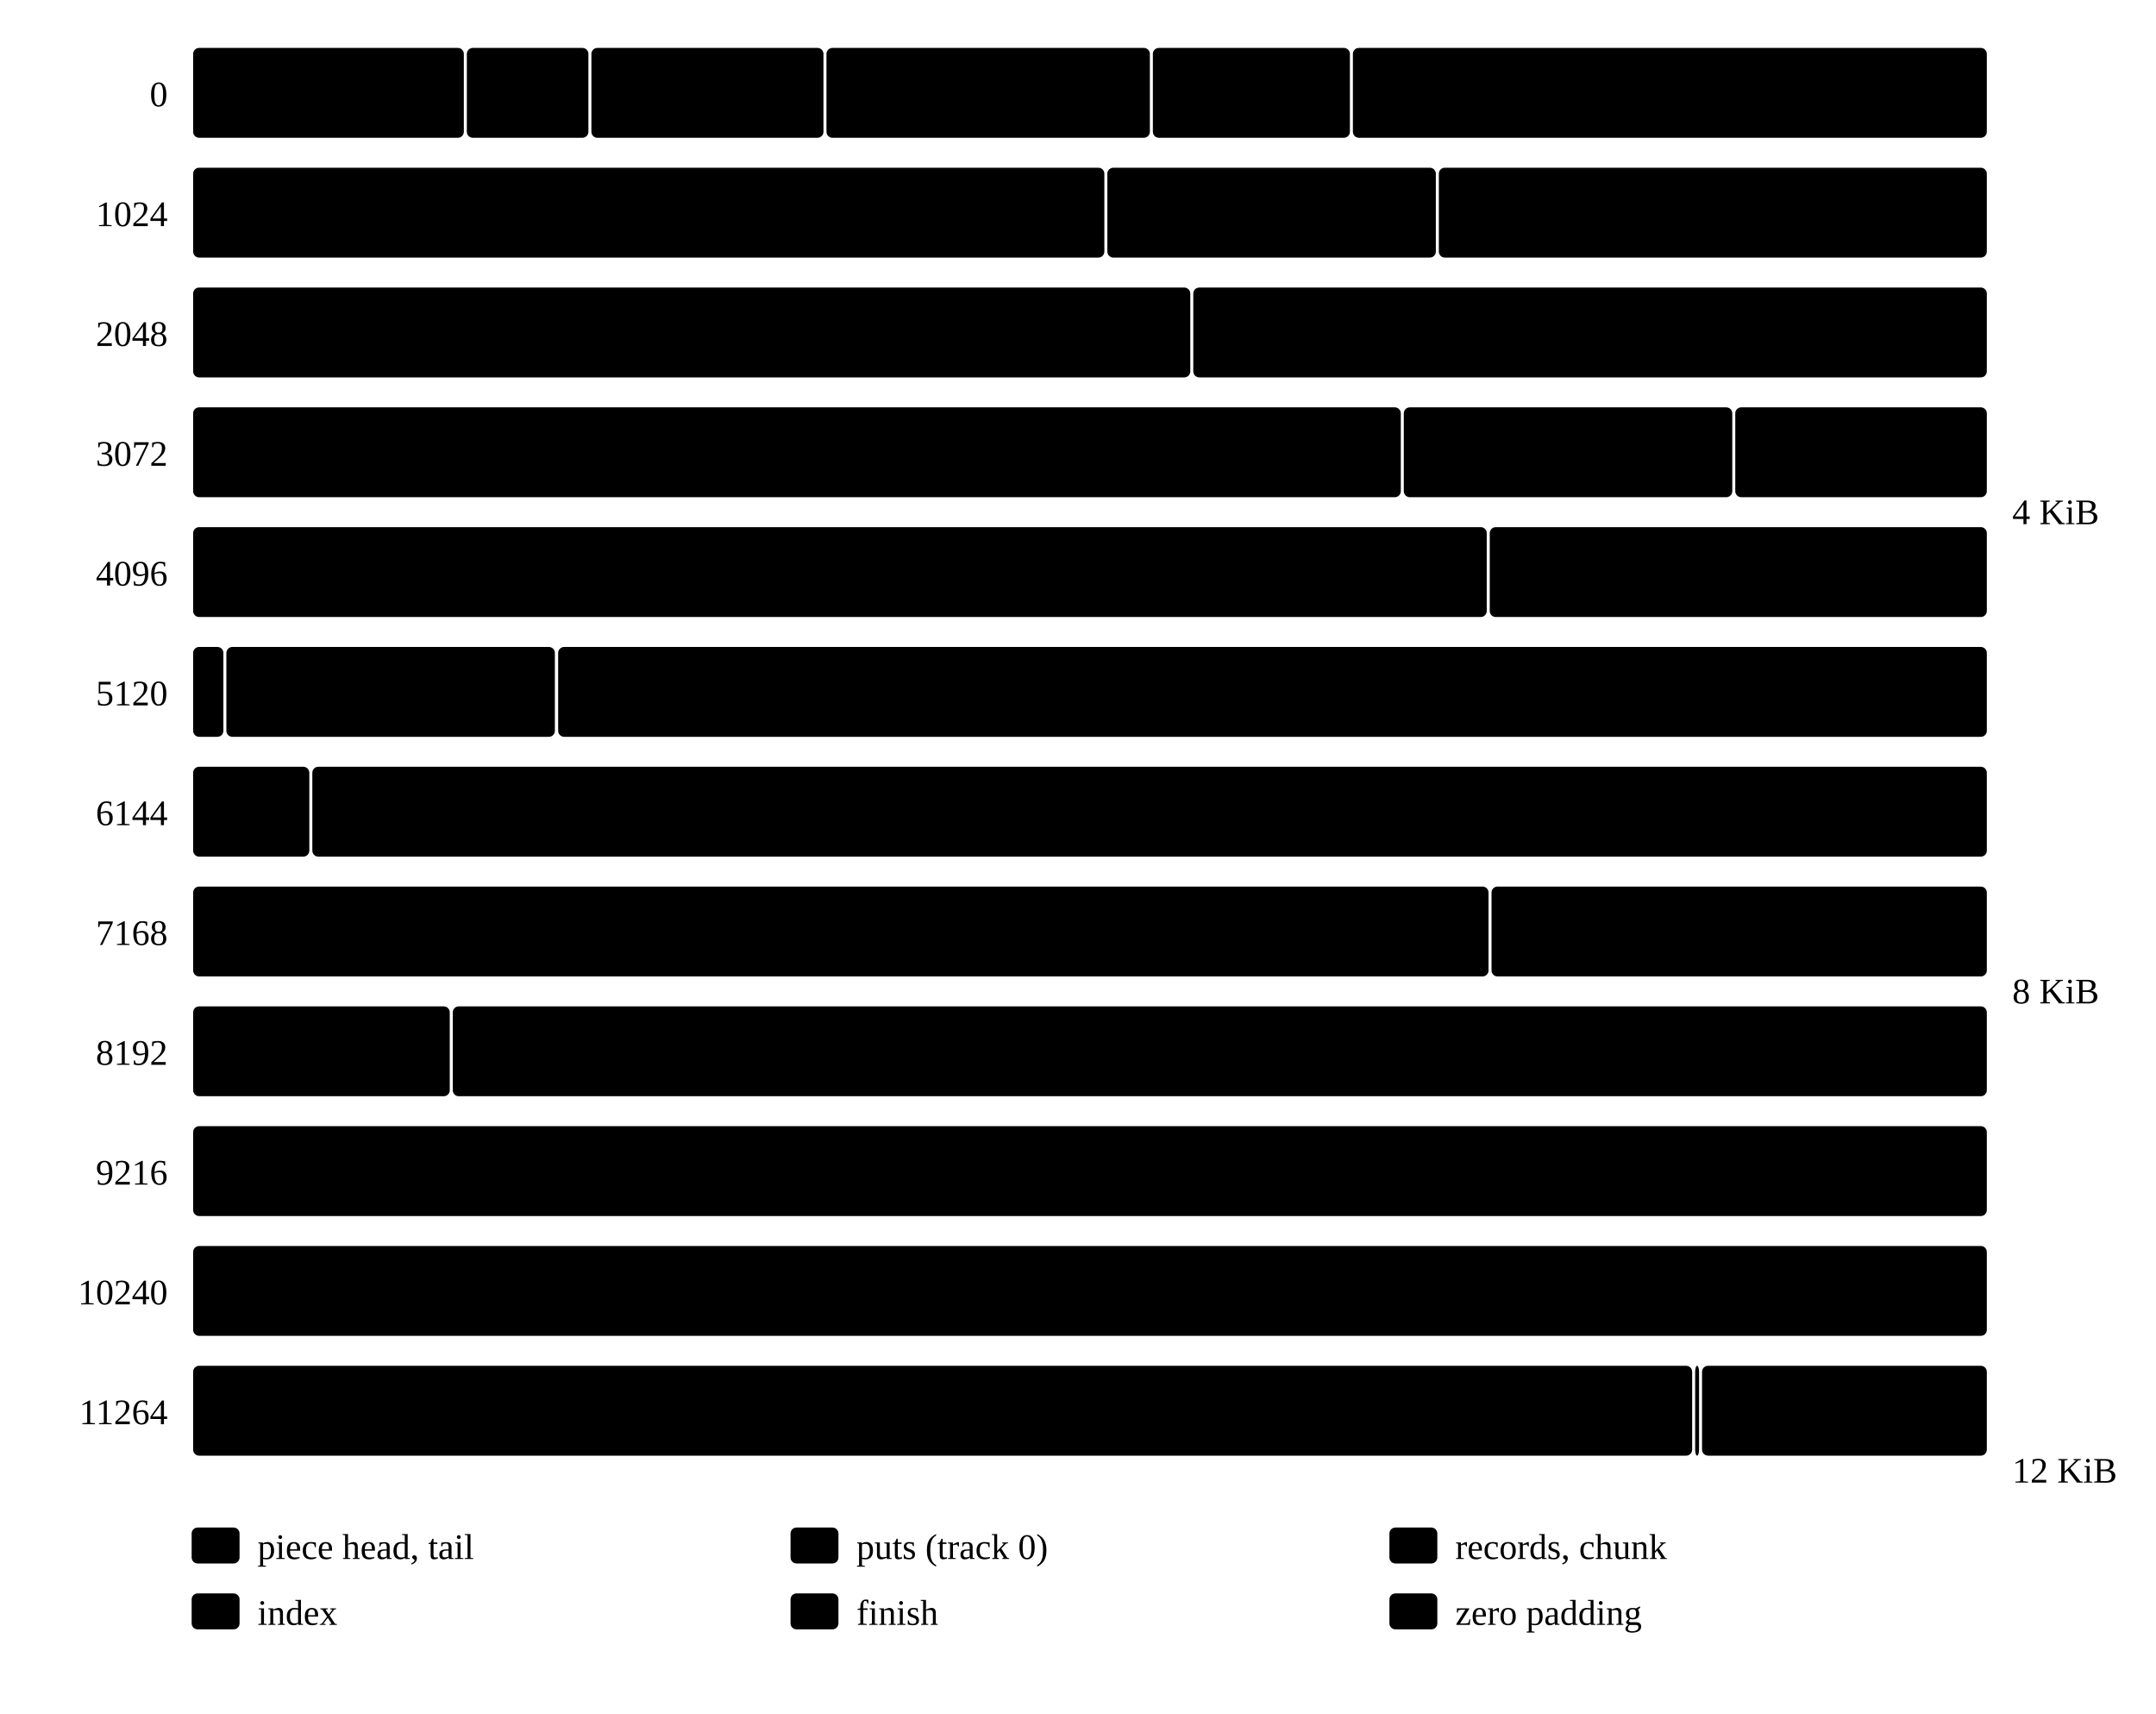
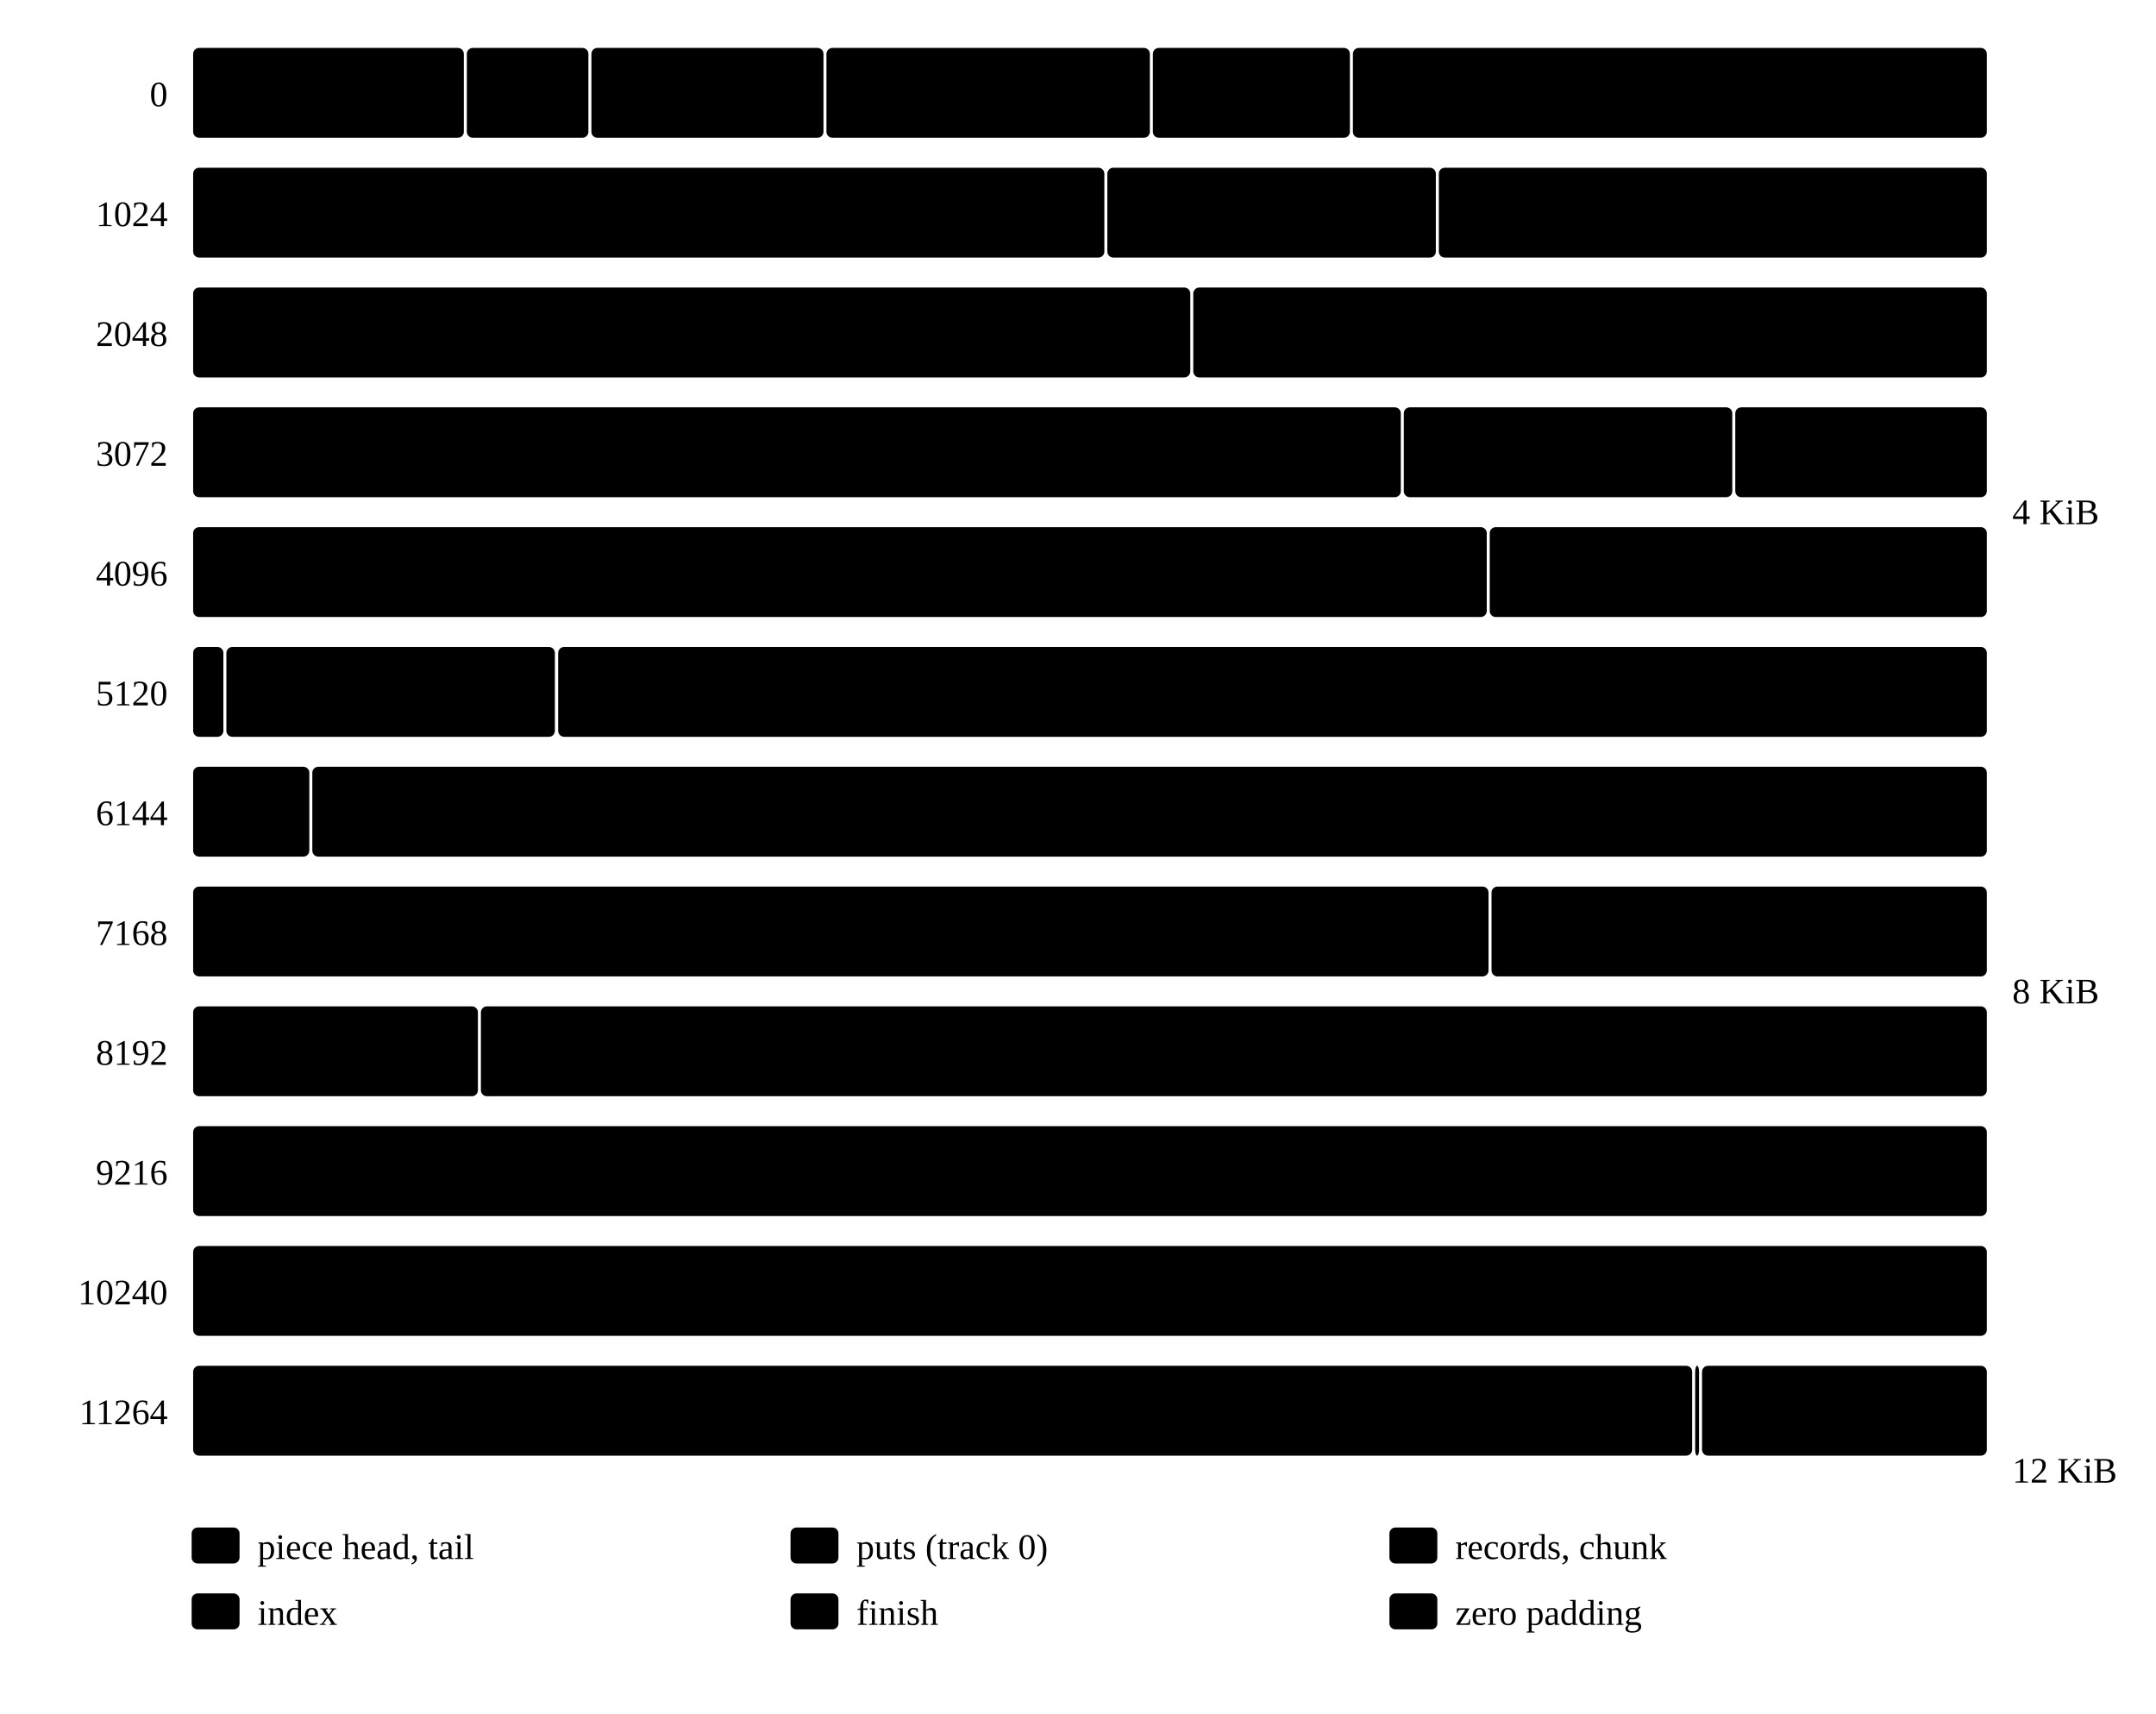
<svg xmlns="http://www.w3.org/2000/svg" class="ww-svg" viewBox="0 0 720 572" width="720" height="572" role="img" aria-label="A finished piece of 12 KiB on rows of 1 KiB: piece head, puts, records, events chunks, a checkpoint, the final index, the finish padded with zeros, and the tail ending on the 4 KiB boundary">
  <text x="56.0" y="35.5" text-anchor="end" class="soft mono">0</text>
  <text x="56.0" y="75.5" text-anchor="end" class="soft mono">1024</text>
  <text x="56.0" y="115.5" text-anchor="end" class="soft mono">2048</text>
  <text x="56.0" y="155.5" text-anchor="end" class="soft mono">3072</text>
  <text x="56.0" y="195.5" text-anchor="end" class="soft mono">4096</text>
  <text x="56.0" y="235.5" text-anchor="end" class="soft mono">5120</text>
  <text x="56.0" y="275.5" text-anchor="end" class="soft mono">6144</text>
  <text x="56.0" y="315.5" text-anchor="end" class="soft mono">7168</text>
  <text x="56.0" y="355.5" text-anchor="end" class="soft mono">8192</text>
  <text x="56.0" y="395.5" text-anchor="end" class="soft mono">9216</text>
  <text x="56.0" y="435.5" text-anchor="end" class="soft mono">10240</text>
  <text x="56.0" y="475.5" text-anchor="end" class="soft mono">11264</text>
  <rect x="64.5" y="16.0" width="90.4" height="30.0" rx="2" class="tint-ink" />
  <text x="109.7" y="35.5" text-anchor="middle" class="small">piece head</text>
  <rect x="155.9" y="16.0" width="40.6" height="30.0" rx="2" class="tint-purple" />
  <text x="176.2" y="35.5" text-anchor="middle" class="small">puts</text>
  <rect x="197.5" y="16.0" width="77.5" height="30.0" rx="2" class="tint-purple" />
  <text x="236.3" y="35.5" text-anchor="middle" class="small">puts</text>
  <rect x="276.0" y="16.0" width="108.0" height="30.0" rx="2" class="tint-blue" />
  <text x="330.0" y="35.5" text-anchor="middle" class="small">records</text>
  <rect x="385.0" y="16.0" width="65.8" height="30.0" rx="2" class="tint-purple" />
  <text x="417.9" y="35.5" text-anchor="middle" class="small">puts</text>
  <rect x="451.8" y="16.0" width="211.7" height="30.0" rx="2" class="tint-blue" />
  <text x="557.7" y="35.5" text-anchor="middle" class="small">events chunk</text>
  <rect x="64.5" y="56.0" width="304.3" height="30.0" rx="2" class="tint-blue" />
  <rect x="369.8" y="56.0" width="109.7" height="30.0" rx="2" class="tint-blue" />
  <text x="424.6" y="75.5" text-anchor="middle" class="small">records</text>
  <rect x="480.5" y="56.0" width="183.0" height="30.0" rx="2" class="tint-blue" />
  <text x="572.0" y="75.5" text-anchor="middle" class="small">events chunk</text>
  <rect x="64.5" y="96.0" width="333.0" height="30.0" rx="2" class="tint-blue" />
  <rect x="398.5" y="96.0" width="265.0" height="30.0" rx="2" class="tint-amber" />
  <text x="531.0" y="115.5" text-anchor="middle" class="small">checkpoint</text>
  <rect x="64.5" y="136.0" width="403.3" height="30.0" rx="2" class="tint-amber" />
  <rect x="468.8" y="136.0" width="109.7" height="30.0" rx="2" class="tint-blue" />
  <text x="523.7" y="155.5" text-anchor="middle" class="small">records</text>
  <rect x="579.5" y="136.0" width="84.0" height="30.0" rx="2" class="tint-blue" />
  <rect x="64.5" y="176.0" width="432.0" height="30.0" rx="2" class="tint-blue" />
  <text x="280.5" y="195.5" text-anchor="middle" class="small">events chunk</text>
  <rect x="497.5" y="176.0" width="166.0" height="30.0" rx="2" class="tint-amber" />
  <text x="580.5" y="195.5" text-anchor="middle" class="small">checkpoint</text>
  <rect x="64.5" y="216.0" width="10.1" height="30.0" rx="2" class="tint-amber" />
  <rect x="75.6" y="216.0" width="109.7" height="30.0" rx="2" class="tint-blue" />
  <text x="130.5" y="235.5" text-anchor="middle" class="small">records</text>
  <rect x="186.4" y="216.0" width="477.1" height="30.0" rx="2" class="tint-blue" />
  <text x="424.9" y="235.5" text-anchor="middle" class="small">events chunk</text>
  <rect x="64.5" y="256.0" width="38.8" height="30.0" rx="2" class="tint-blue" />
  <rect x="104.3" y="256.0" width="559.2" height="30.0" rx="2" class="tint-amber" />
  <text x="383.9" y="275.5" text-anchor="middle" class="small">final index</text>
  <rect x="64.5" y="296.0" width="432.6" height="30.0" rx="2" class="tint-amber" />
  <rect x="498.1" y="296.0" width="165.4" height="30.0" rx="2" class="tint-green" />
  <text x="580.8" y="315.5" text-anchor="middle" class="small">finish</text>
-   <rect x="64.5" y="336.0" width="85.7" height="30.0" rx="2" class="tint-green" />
-   <rect x="151.2" y="336.0" width="512.3" height="30.0" rx="2" class="faint hatch" />
-   <text x="407.4" y="355.5" text-anchor="middle" class="small">zero padding</text>
+   <rect x="64.5" y="336.0" width="95.1" height="30.0" rx="2" class="tint-green" />
+   <rect x="160.6" y="336.0" width="502.9" height="30.0" rx="2" class="faint hatch" />
+   <text x="412.0" y="355.5" text-anchor="middle" class="small">zero padding</text>
  <rect x="64.5" y="376.0" width="599.0" height="30.0" rx="2" class="faint hatch" />
  <rect x="64.5" y="416.0" width="599.0" height="30.0" rx="2" class="faint hatch" />
  <rect x="64.5" y="456.0" width="500.6" height="30.0" rx="2" class="faint hatch" />
  <rect x="566.1" y="456.0" width="1.3" height="30.0" rx="2" class="tint-green" />
  <rect x="568.4" y="456.0" width="95.1" height="30.0" rx="2" class="tint-ink" />
  <text x="616.0" y="475.5" text-anchor="middle" class="small">tail</text>
  <line x1="60.0" y1="171.0" x2="668.0" y2="171.0" class="accent-line" />
  <text x="672.0" y="175.0" text-anchor="start" class="accent small">4 KiB</text>
  <line x1="60.0" y1="331.0" x2="668.0" y2="331.0" class="accent-line" />
  <text x="672.0" y="335.0" text-anchor="start" class="accent small">8 KiB</text>
  <line x1="60.0" y1="491.0" x2="668.0" y2="491.0" class="accent-line" />
  <text x="672.0" y="495.0" text-anchor="start" class="accent small">12 KiB</text>
  <rect x="64.0" y="510.0" width="16.0" height="12.0" rx="2" class="tint-ink" />
  <text x="86.0" y="520.5" text-anchor="start" class="small">piece head, tail</text>
  <rect x="264.0" y="510.0" width="16.0" height="12.0" rx="2" class="tint-purple" />
  <text x="286.0" y="520.5" text-anchor="start" class="small">puts (track 0)</text>
  <rect x="464.0" y="510.0" width="16.0" height="12.0" rx="2" class="tint-blue" />
  <text x="486.0" y="520.5" text-anchor="start" class="small">records, chunk</text>
  <rect x="64.0" y="532.0" width="16.0" height="12.0" rx="2" class="tint-amber" />
  <text x="86.0" y="542.5" text-anchor="start" class="small">index</text>
  <rect x="264.0" y="532.0" width="16.0" height="12.0" rx="2" class="tint-green" />
  <text x="286.0" y="542.5" text-anchor="start" class="small">finish</text>
  <rect x="464.0" y="532.0" width="16.0" height="12.0" rx="2" class="faint hatch" />
  <text x="486.0" y="542.5" text-anchor="start" class="small">zero padding</text>
</svg>
